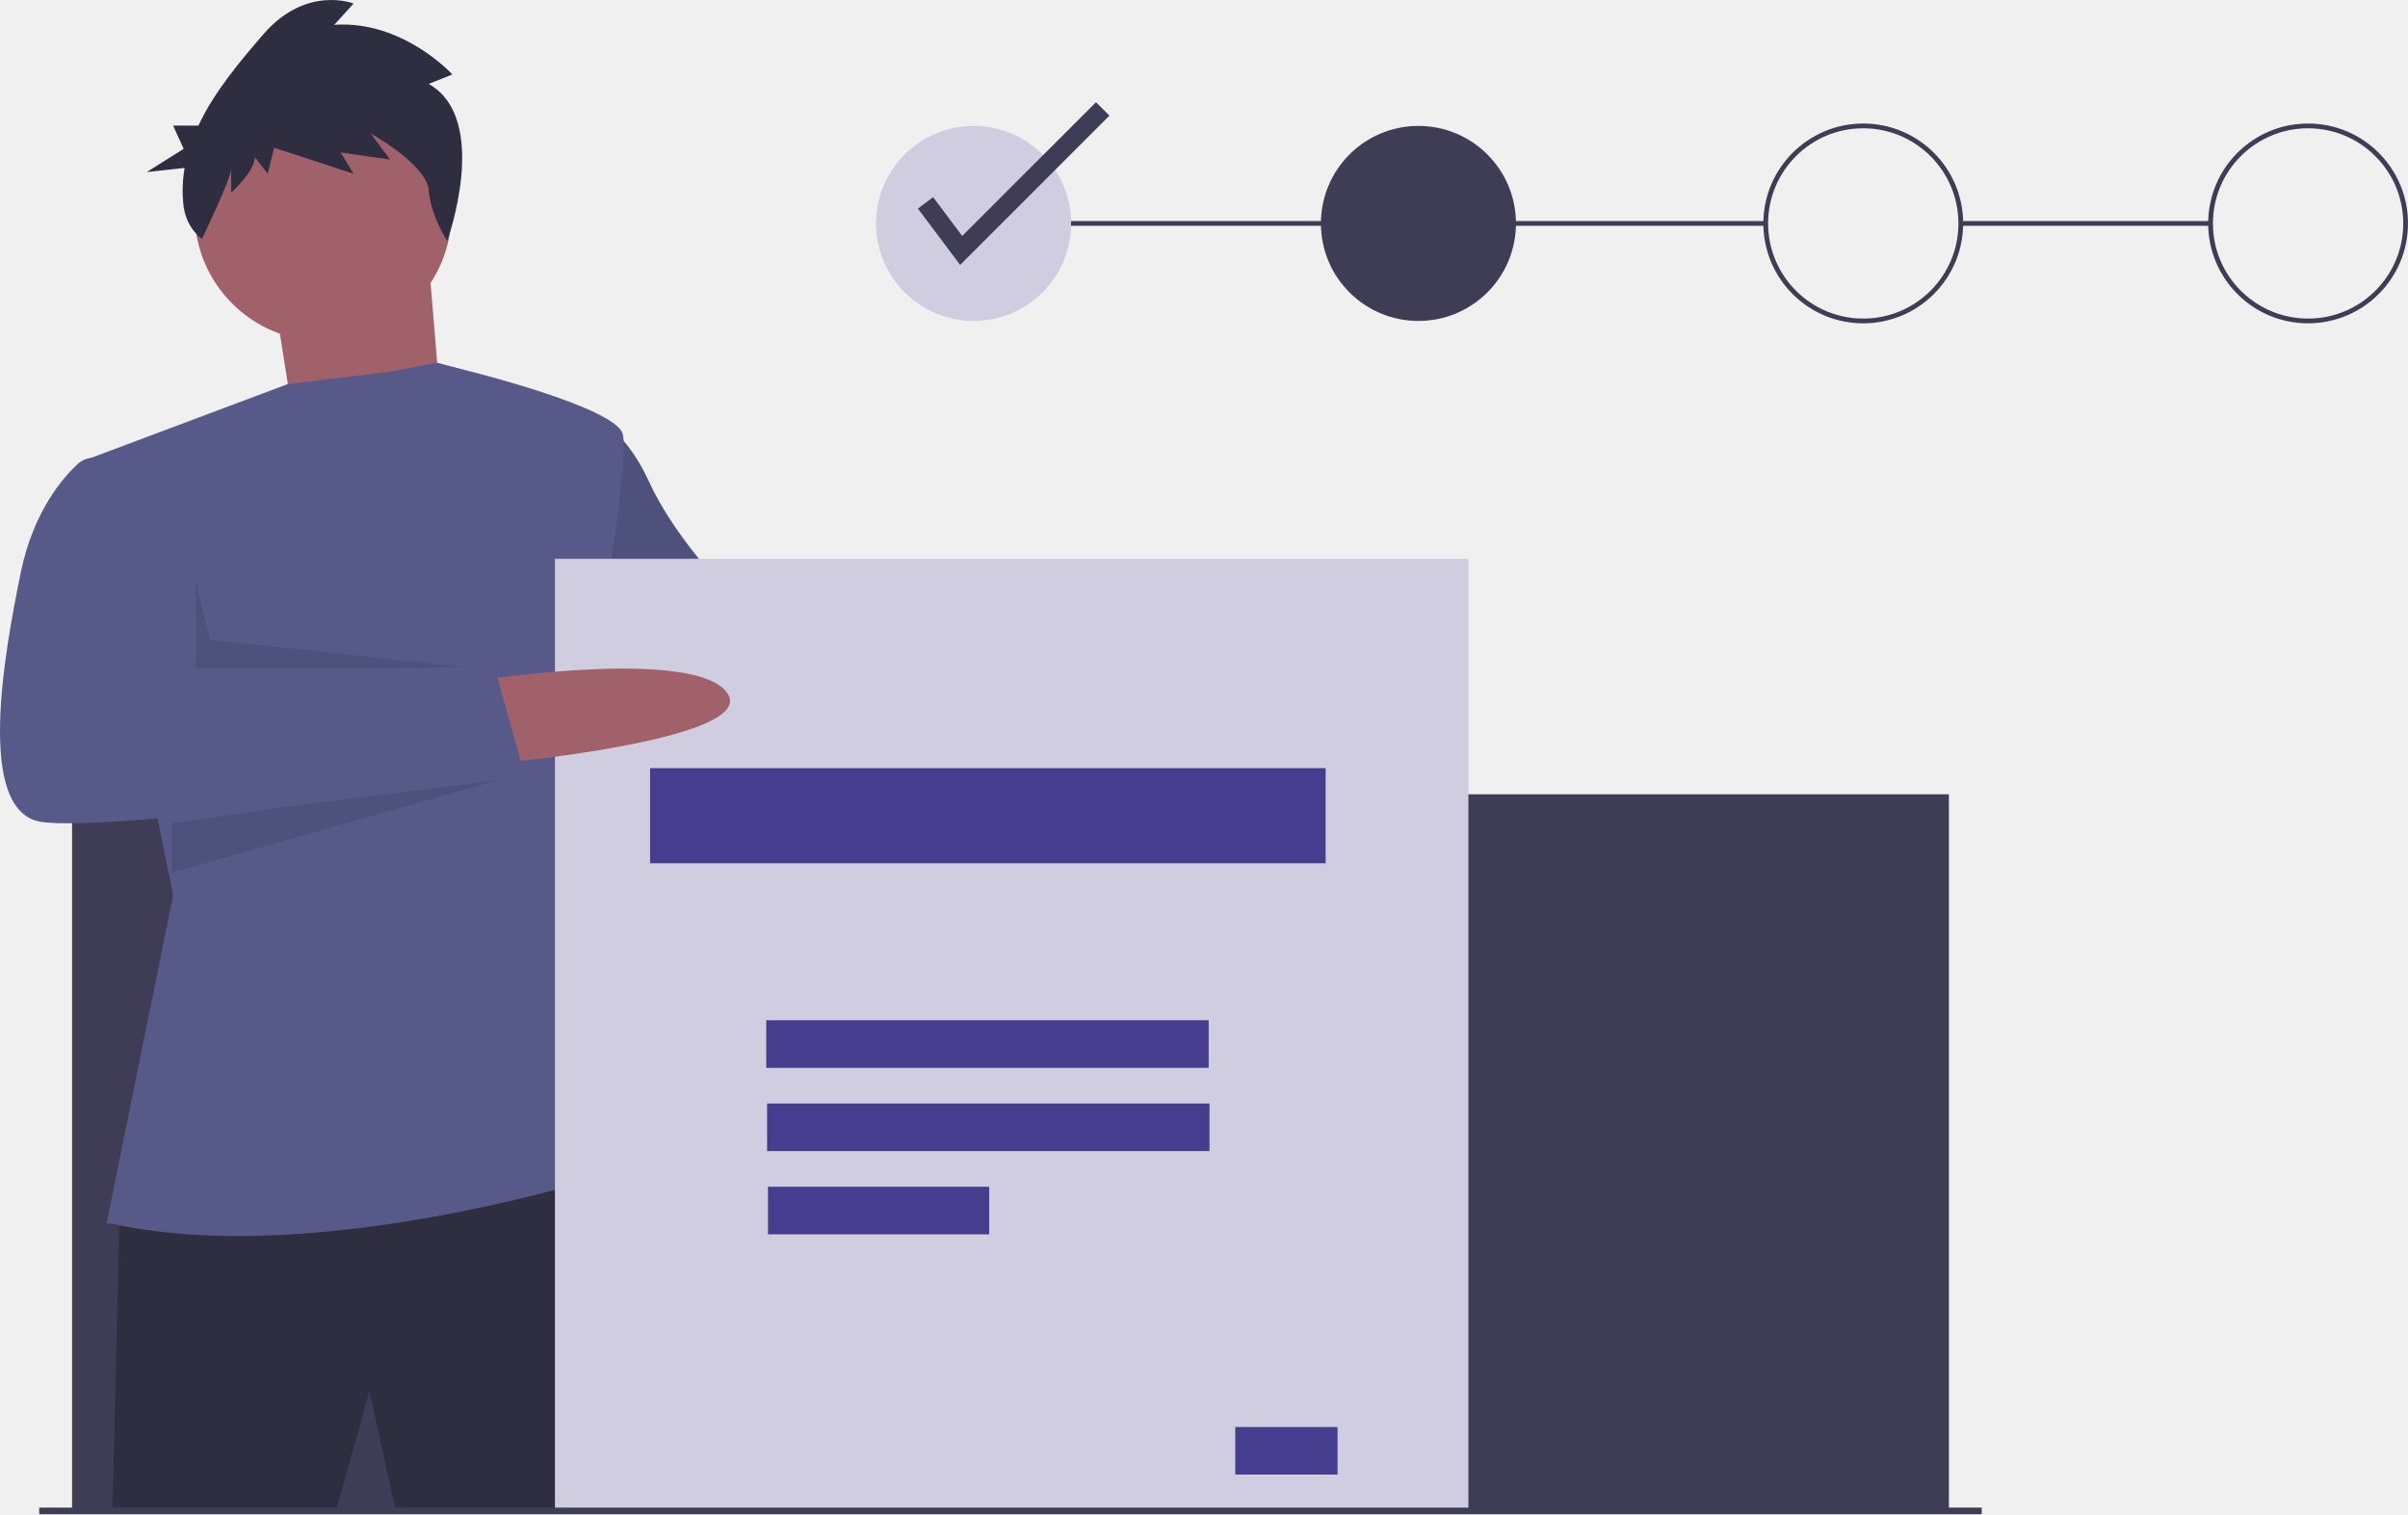
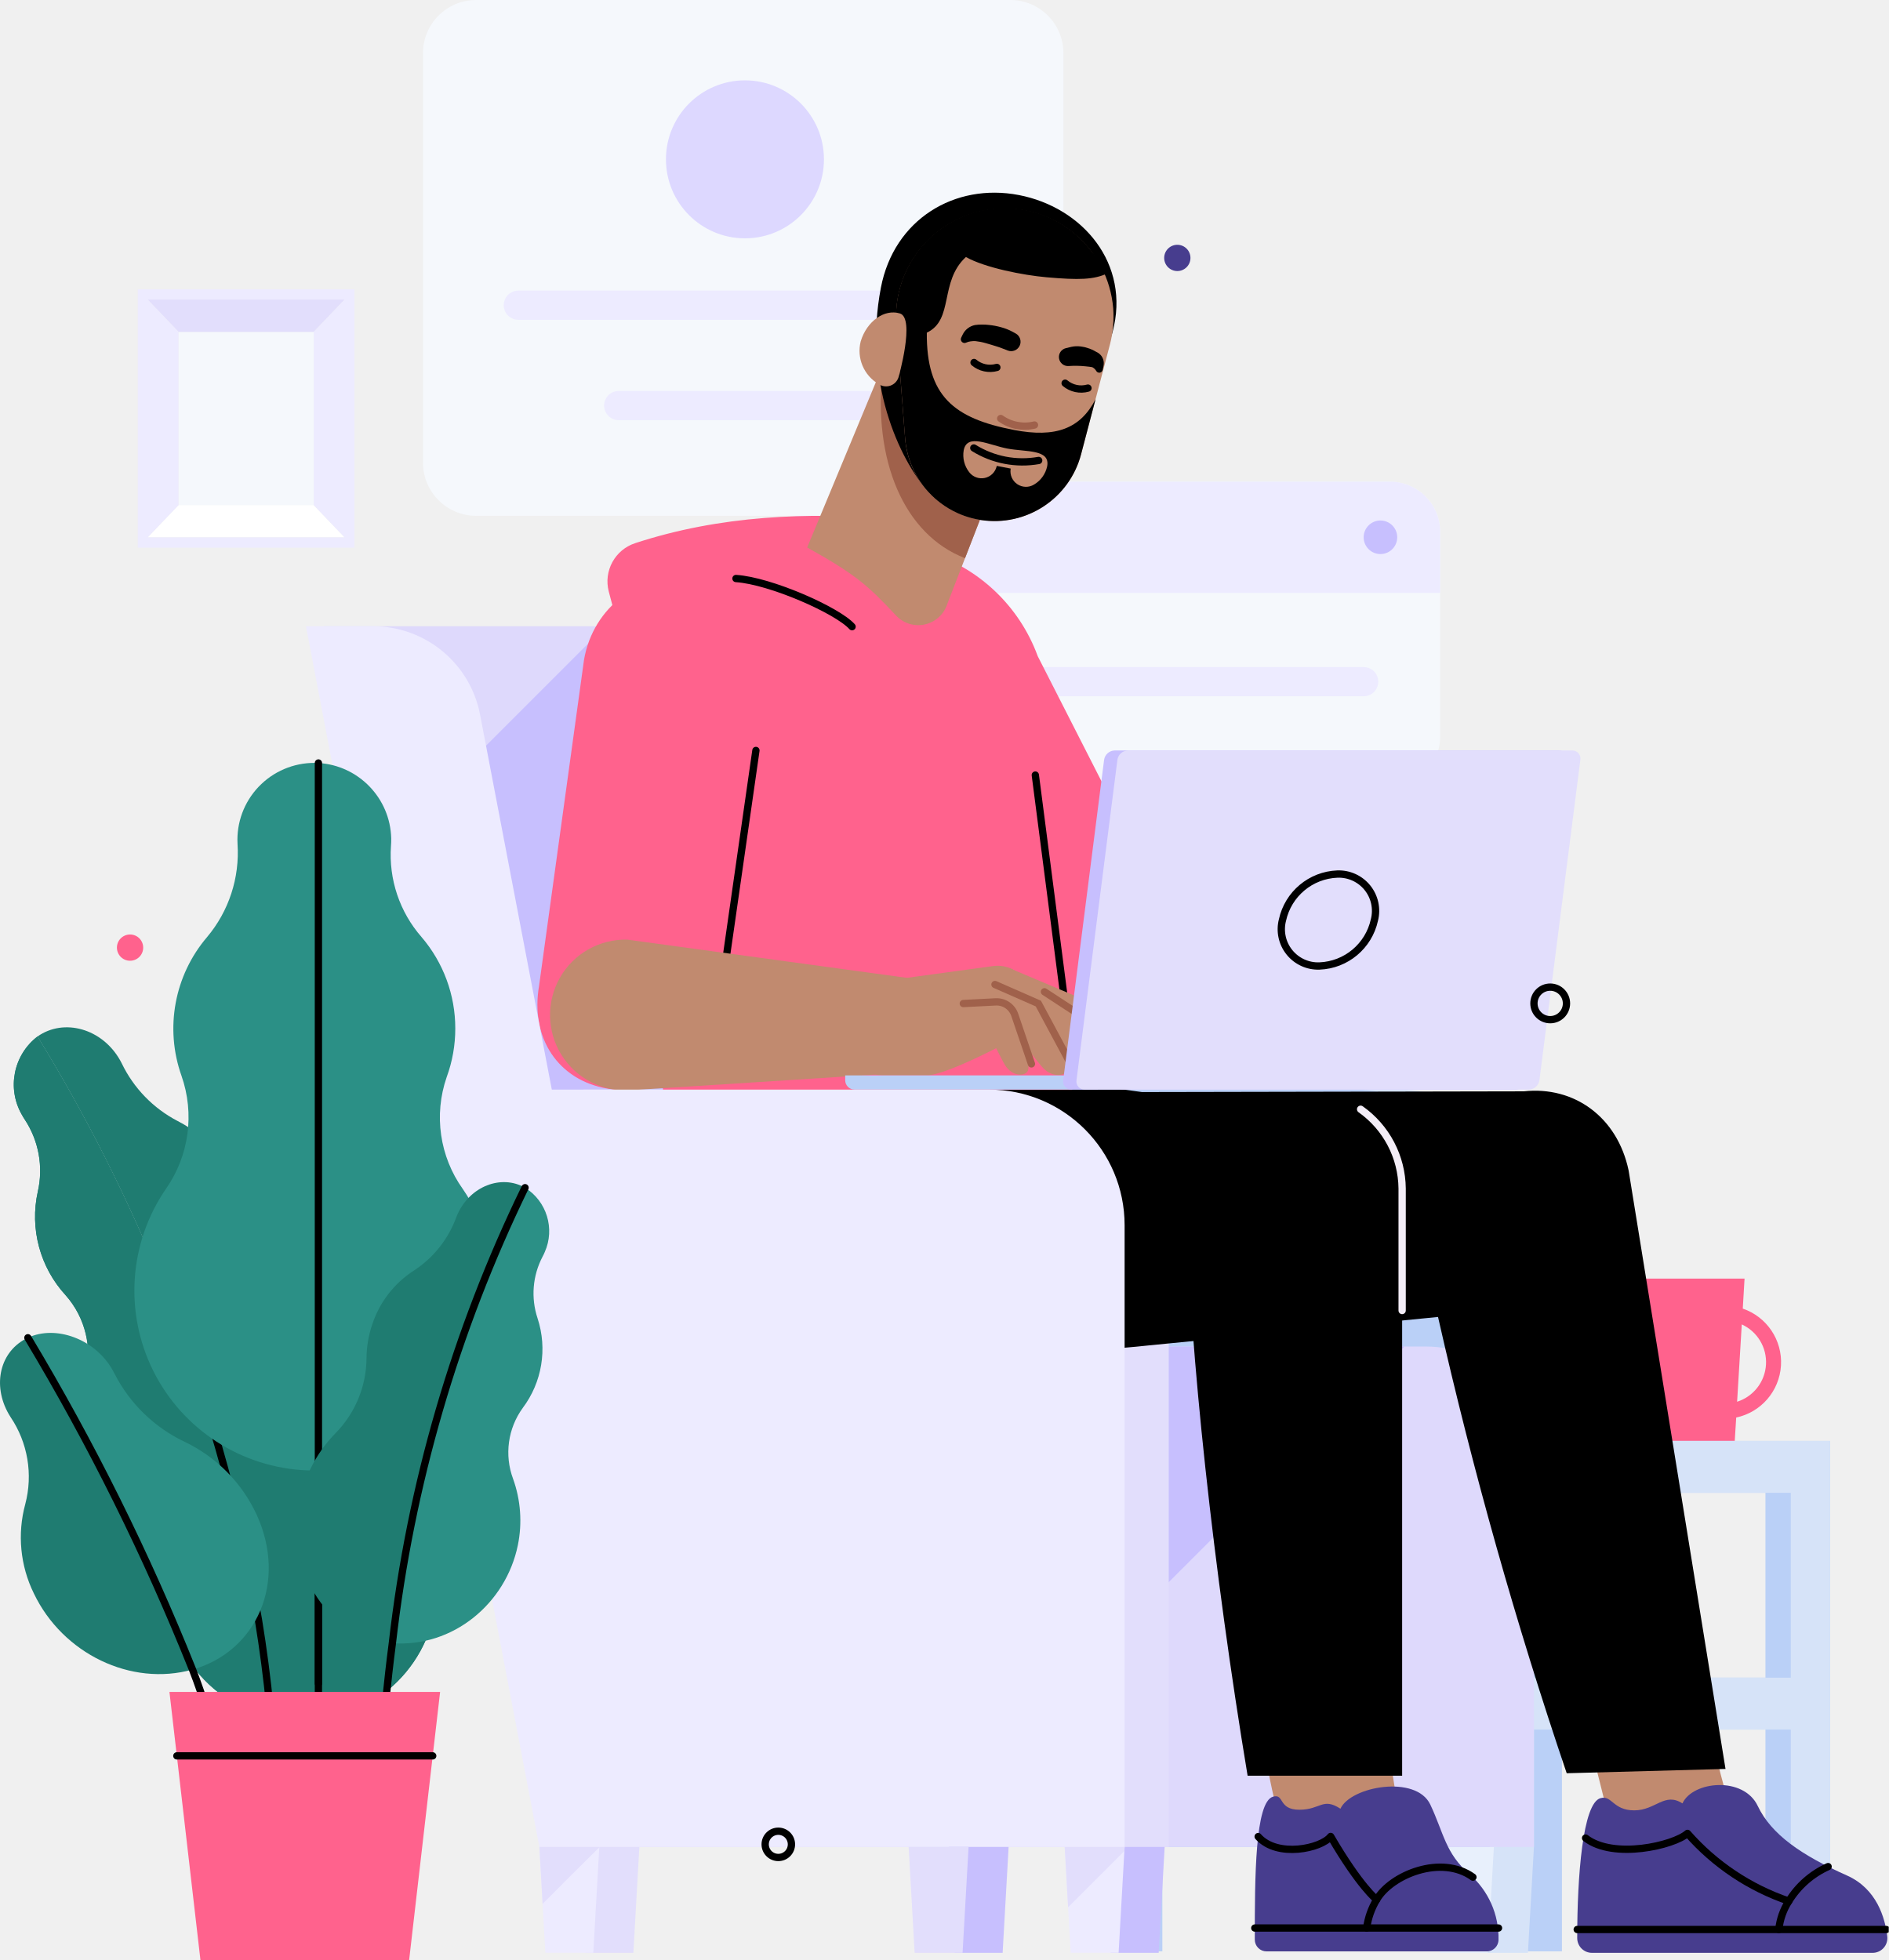
- <svg xmlns="http://www.w3.org/2000/svg" id="e4efdc2f-150c-4196-a68d-a8467dcc9971" data-name="Layer 1" width="1012.293" height="636.613" viewBox="0 0 1012.293 636.613">
-   <path d="M472.647,398.128s83,4,88,33-97,3-97,3Z" transform="translate(-93.85347 -131.6937)" fill="#a0616a" />
-   <path d="M341.647,306.128s14,4,25,28,33,46,33,46l89,17-15,45-85-11-53-30Z" transform="translate(-93.85347 -131.6937)" fill="#575a89" />
-   <path d="M341.647,306.128s14,4,25,28,33,46,33,46l89,17-15,45-85-11-53-30Z" transform="translate(-93.85347 -131.6937)" opacity="0.1" />
-   <rect x="824.293" y="92.934" width="105" height="2" fill="#3f3d56" />
-   <rect x="409.293" y="92.934" width="333" height="2" fill="#3f3d56" />
-   <rect x="30.293" y="333.934" width="789" height="301" fill="#3f3d56" />
-   <polygon points="115.793 128.434 124.793 185.434 186.793 188.434 179.793 104.434 115.793 128.434" fill="#a0616a" />
-   <path d="M144.147,640.628l-3,126h94l14-50,11,50h98s2-144-9-145S144.147,640.628,144.147,640.628Z" transform="translate(-93.85347 -131.6937)" fill="#2f2e41" />
-   <circle cx="135.793" cy="89.434" r="54" fill="#a0616a" />
-   <path d="M138.647,646.128l28-138-37-183,85.214-31.976,41.786-5.024,21.007-3.921,14.993,3.921s60,15,63,26-12,101-12,101l-14,74,31,133s-129,44-220,24Z" transform="translate(-93.85347 -131.6937)" fill="#575a89" />
-   <polygon points="82.293 243.934 82.293 280.934 200.285 281.095 88.293 268.934 82.293 243.934" opacity="0.1" />
-   <polygon points="72.159 346.12 220.293 324.934 72.159 366.89 72.159 346.12" opacity="0.1" />
-   <polygon points="307.293 248.934 291.412 306.159 318.293 250.822 307.293 248.934" opacity="0.1" />
-   <path d="M274.087,166.972l9.93-3.975s-20.763-22.859-49.65-20.871l8.125-8.945s-19.86-7.951-37.915,12.92c-9.491,10.971-20.472,23.868-27.318,38.395H166.625l4.438,9.773-15.534,9.773,15.945-1.755a54.612,54.612,0,0,0-.433,16.21,20.974,20.974,0,0,0,7.68,13.721h0s12.315-25.491,12.315-29.467v9.939s9.93-8.945,9.93-14.908l5.416,6.957,2.708-10.932,33.401,10.932-5.416-8.945,20.763,2.982-8.125-10.932s23.471,12.92,24.374,23.853c.903,10.932,7.773,21.291,7.773,21.291S300.267,181.879,274.087,166.972Z" transform="translate(-93.85347 -131.6937)" fill="#2f2e41" />
-   <rect x="233.293" y="234.934" width="384" height="401" fill="#d0cde1" />
-   <rect x="273.293" y="322.934" width="284" height="40" fill="#473d8e" />
-   <rect x="322.116" y="428.934" width="185.994" height="20" fill="#473d8e" />
-   <rect x="322.475" y="463.934" width="185.994" height="20" fill="#473d8e" />
-   <rect x="322.834" y="498.934" width="92.997" height="20" fill="#473d8e" />
-   <rect x="519.293" y="599.934" width="43" height="20" fill="#473d8e" />
-   <path d="M299.647,417.128s87-13,100,6-92,29-92,29Z" transform="translate(-93.85347 -131.6937)" fill="#a0616a" />
-   <path d="M139.647,324.128h-6.266a10.215,10.215,0,0,0-6.956,2.707c-5.948,5.523-18.525,19.775-23.778,45.293-7,34-19,100,8,105s204-19,204-19l-13-46-128,1s2-22-2-36S139.647,324.128,139.647,324.128Z" transform="translate(-93.85347 -131.6937)" fill="#575a89" />
-   <circle cx="409.293" cy="93.934" r="41" fill="#d0cde1" />
-   <circle cx="596.293" cy="93.934" r="41" fill="#3f3d56" />
-   <path d="M877.147,267.628a42,42,0,1,1,42-42A42.047,42.047,0,0,1,877.147,267.628Zm0-82a40,40,0,1,0,40,40A40.046,40.046,0,0,0,877.147,185.628Z" transform="translate(-93.85347 -131.6937)" fill="#3f3d56" />
-   <path d="M1064.147,267.628a42,42,0,1,1,42-42A42.047,42.047,0,0,1,1064.147,267.628Zm0-82a40,40,0,1,0,40,40A40.046,40.046,0,0,0,1064.147,185.628Z" transform="translate(-93.85347 -131.6937)" fill="#3f3d56" />
-   <polygon points="403.641 111.377 385.873 87.688 392.273 82.887 404.506 99.197 460.745 42.959 466.401 48.615 403.641 111.377" fill="#3f3d56" />
-   <rect x="16.496" y="633.831" width="816.595" height="2.782" fill="#3f3d56" />
+ <svg xmlns="http://www.w3.org/2000/svg" width="258.833" height="268.649" viewBox="0 0 258.833 268.649">
+   <defs>
+     <style>.a,.c,.r,.s,.t,.v{fill:none;}.b{fill:#f5f8fc;}.c{stroke:#edebff;stroke-width:4px;}.c,.r,.s,.t,.v{stroke-linecap:round;stroke-miterlimit:10;}.c,.r,.v{stroke-linejoin:round;}.d{fill:#edebff;}.e{fill:#c7bffe;}.f{clip-path:url(#a);}.g{fill:#ddd8ff;}.h{clip-path:url(#b);}.i{fill:#e2defc;}.j{fill:#fff;}.k{fill:#ff628d;}.l{fill:#bad0f7;}.m{fill:#d6e3f8;}.n{fill:#e8f0fc;}.o{fill:#ded9fc;}.p{fill:#c18a6f;}.q{fill:#473d8e;}.r{stroke:#000;}.s,.v{stroke:#a0614b;}.t{stroke:#f3edf7;}.u{fill:#a0614b;}.w{fill:#1f7c71;}.x{fill:#2b9086;}</style>
+     <clipPath id="a">
+       <path class="a" d="M0,0H87.764V70.7H0Z" />
+     </clipPath>
+     <clipPath id="b">
+       <path class="a" d="M0,268.649H258.833V0H0Z" />
+     </clipPath>
+   </defs>
+   <g transform="translate(0 -1)">
+     <path class="b" d="M81.845,41.836H6.878A6.878,6.878,0,0,1,0,34.958V6.878A6.878,6.878,0,0,1,6.878,0H81.845a6.878,6.878,0,0,1,6.878,6.878V34.958a6.878,6.878,0,0,1-6.878,6.878" transform="translate(108.639 67.022)" />
+     <path class="c" d="M0,.5H67.752" transform="translate(119.125 93.933)" />
+     <path class="d" d="M88.723,15.244V6.878A6.878,6.878,0,0,0,81.845,0H6.878A6.878,6.878,0,0,0,0,6.878v8.365Z" transform="translate(108.639 67.021)" />
+     <path class="e" d="M4.6,2.3A2.3,2.3,0,1,0,2.3,4.6,2.3,2.3,0,0,0,4.6,2.3" transform="translate(186.877 72.343)" />
+     <g transform="translate(57.968 1)">
+       <path class="a" d="M0,0H87.764V70.7H0Z" transform="translate(0)" />
+       <g class="f" transform="translate(0)">
+         <path class="b" d="M80.479,70.7H7.284A7.284,7.284,0,0,1,0,63.416V7.285A7.284,7.284,0,0,1,7.284,0H80.479a7.285,7.285,0,0,1,7.285,7.285V63.416A7.284,7.284,0,0,1,80.479,70.7" transform="translate(0 0)" />
+       </g>
+     </g>
+     <path class="g" d="M21.652,10.826A10.826,10.826,0,1,0,10.826,21.652,10.826,10.826,0,0,0,21.652,10.826" transform="translate(91.263 12.014)" />
+     <path class="c" d="M0,.5H62.119" transform="translate(71.031 42.333)" />
+     <path class="c" d="M0,.5H34.605" transform="translate(84.787 56.089)" />
+     <path class="a" d="M0,268.649H258.833V0H0Z" transform="translate(0 1)" />
+     <g class="h" transform="translate(0 1)">
+       <path class="b" d="M0,23.743H18.526V0H0Z" transform="translate(24.465 45.49)" />
+       <path class="i" d="M27,0H0L4.236,4.43H22.762Z" transform="translate(20.229 41.06)" />
+       <path class="j" d="M0,4.43H27L22.762,0H4.236Z" transform="translate(20.229 69.233)" />
+       <path class="d" d="M29.69,35.419H0V0H29.69V35.419ZM1.346,1.408,5.582,5.838V29.581L1.346,34.011h27l-4.236-4.431V5.838l4.236-4.431Z" transform="translate(18.883 39.652)" />
+       <path class="k" d="M14.8,22.249H1.341L0,0H16.144L15.9,4.114A7.757,7.757,0,0,1,15,19.043L14.8,22.249Zm.963-15.97-.639,10.6a5.69,5.69,0,0,0,.639-10.6Z" transform="translate(222.931 175.252)" />
+       <path class="l" d="M100.352,69.964H91.5v-30.4H63.609v30.4h-8.85v-30.4H45.593v30.4h-8.85v-30.4H8.851v30.4H0V0H100.352V69.963ZM63.609,7.113V32.447H91.5V7.113Zm-18.016,0V32.447h9.166V7.113Zm-36.742,0V32.447H36.743V7.113Z" transform="translate(150.439 197.501)" />
+       <path class="m" d="M60.139,69.964h-5.38v-30.4H5.38v30.4H0V0H60.139V69.963ZM5.38,7.114V32.448h49.38V7.114H5.38Z" transform="translate(190.653 197.501)" />
+       <path class="m" d="M0,0H67.663A18.587,18.587,0,0,1,86.25,18.587v85.226H0Z" transform="translate(123.961 149.346)" />
+       <path class="l" d="M0,0H61.614A18.587,18.587,0,0,1,80.2,18.587v85.226H0Z" transform="translate(123.961 149.346)" />
+       <path class="m" d="M7.391,14.51H.821L0,0H8.213Z" transform="translate(201.998 253.156)" />
+       <path class="n" d="M7.391,14.51H.821L0,0H8.213Z" transform="translate(196.509 253.156)" />
+       <path class="o" d="M151.1,98.729H94.074L77.512,12.149A14.934,14.934,0,0,0,62.841,0H0L31.987,167.319H165.832V113.46A14.73,14.73,0,0,0,151.1,98.729" transform="translate(44.379 85.837)" />
+       <path class="e" d="M141.016,98.67H87L70.441,12.09A14.934,14.934,0,0,0,57.1,0H31.466L0,31.467,24.917,167.26H75.931a3.156,3.156,0,0,1,.514-4.02l64.57-64.57" transform="translate(51.449 85.896)" />
+       <path class="i" d="M7.391,14.51H.821L0,0H8.213Z" transform="translate(79.405 253.156)" />
+       <path class="i" d="M0,0H61.614A18.587,18.587,0,0,1,80.2,18.587v85.226H0Z" transform="translate(79.966 149.346)" />
+       <path class="p" d="M.332,10.324C1.7,16.478,3.481,22.6,3.785,24.972c.768,6,18.814,6.049,16.042-4.146a113.159,113.159,0,0,1-3.26-14.581C15.334-2.352-2.646-3.039.332,10.324" transform="translate(216.958 225.916)" />
+       <path class="q" d="M3.183,1.8C.761,2.49,0,12.485,0,20.979A2.02,2.02,0,0,0,2.023,23H40.479A2.019,2.019,0,0,0,42.49,20.75c-.3-2.531-1.43-6.528-5.523-8.352-6.235-2.777-10.38-5.626-12.225-9.528C22.8-1.238,15.822-.555,14.42,2.517c-2.462-1.587-3.657.953-6.605.953S4.77,1.345,3.183,1.8" transform="translate(216.143 244.668)" />
+       <path class="r" d="M0,.638C3.821,3.6,12.094,1.655,13.964,0A32.349,32.349,0,0,0,27.849,9.28a8.878,8.878,0,0,0-1.368,3.891" transform="translate(217.291 251.297)" />
+       <path class="r" d="M0,4.729A12.2,12.2,0,0,1,5.386,0" transform="translate(245.14 255.848)" />
+       <path class="r" d="M42.346.5H0" transform="translate(216.143 263.968)" />
+       <path d="M141.838,96.283,128.56,14.258c-1.538-7.335-7.472-11.6-14.354-10.851l-52.334.1L36.412,0,0,3.65.931,19.567C2.026,32.521,13.609,39.99,26.084,39.075l22.377-.05a136.011,136.011,0,0,0,14.4-.8l39.58-3.892a623.2,623.2,0,0,0,17.634,62.539Z" transform="translate(94.628 146.178)" />
+       <path class="k" d="M77.2,55.023,58.971,19.243A23.333,23.333,0,0,0,43.682,4.884,4.575,4.575,0,0,0,39.494.431C27.392-.541,15.379-.042,3.825,3.742A5.513,5.513,0,0,0,.184,10.386L2.1,17.608A27.619,27.619,0,0,0,1.431,30.8L9.349,92.04A2.786,2.786,0,0,0,11.832,94.3c9.763.983,21.4-4.264,30.785-11.992a15.926,15.926,0,0,1,10.126-3.628H64.226L63.808,73.2a12.365,12.365,0,0,0,8.55-1.288h0A12.424,12.424,0,0,0,77.2,55.023" transform="translate(83.243 70.7)" />
+       <path class="r" d="M0,0,5.589,43.15" transform="translate(141.881 106.233)" />
+       <path class="r" d="M0,0C4.69.3,13.9,4.356,15.912,6.6" transform="translate(100.858 79.295)" />
+       <path class="k" d="M9.6,69.924h0C2.839,68.765-1,63,.227,55.838l6.162-44.7C7.629,3.911,14.171-1,21,.173s11.364,7.981,10.123,15.21L24.716,60.039C23.489,67.2,16.365,71.085,9.6,69.924" transform="translate(73.646 79.288)" />
+       <path class="r" d="M4.6,0,0,32.081" transform="translate(98.992 102.861)" />
+       <path class="p" d="M49.287,18.2,11.066,20.647A10.336,10.336,0,1,1,10.654,0L49.028,5.247A6.486,6.486,0,0,1,49.287,18.2" transform="translate(75.319 128.791)" />
+       <path class="p" d="M7.147,15.03h5.737c2.109,0,7.548-2.643,11.374-4.64,3.958-2.066,4.5-7.875.506-9.876a4.536,4.536,0,0,0-2.7-.47L5.435,2.309A6.331,6.331,0,0,0,0,8.575c0,3.5,3.652,6.455,7.147,6.455" transform="translate(114.048 132.37)" />
+       <path class="p" d="M10.24,10.028c.724-.7.243-1.31-.262-2.242L4.867,1.264A3.2,3.2,0,0,0,2.418,0,2.362,2.362,0,0,0,.543.948,2.626,2.626,0,0,0,.527,4.125S4.965,8.3,6.631,9.663s3.141.815,3.609.365" transform="translate(145.004 136.749)" />
+       <path class="p" d="M14.658,8.8a2.554,2.554,0,0,0-.721-4.414L3.921.159A2.965,2.965,0,0,0,.362,4.386,2.917,2.917,0,0,0,2.371,5.871L12.608,9.3a2.555,2.555,0,0,0,2.05-.5" transform="translate(134.618 132.627)" />
+       <path class="p" d="M9.827,9.549c.724-.7.243-1.31-.261-2.242l-4.7-6.042A3.2,3.2,0,0,0,2.418,0,2.361,2.361,0,0,0,.544.948,2.625,2.625,0,0,0,.527,4.125s4.025,3.7,5.691,5.058,3.141.815,3.609.365" transform="translate(141.612 137.228)" />
+       <path class="p" d="M11.166,9.555a2.553,2.553,0,0,0,.095-4.472L4.417.379A2.966,2.966,0,0,0,.147,3.889a2.919,2.919,0,0,0,1.7,1.826l7.206,3.96a2.553,2.553,0,0,0,2.108-.12" transform="translate(134.379 132.627)" />
+       <path class="p" d="M7.848,10.037c.781-.515.444-1.158.141-2.1L4.714,1.608A2.977,2.977,0,0,0,2.686.035,2.2,2.2,0,0,0,.809.584,2.445,2.445,0,0,0,.254,3.49S3.31,7.561,4.6,9.089s2.738,1.28,3.243.948" transform="translate(138.13 137.06)" />
+       <path class="p" d="M11.465,7.259a2.378,2.378,0,0,0-.74-4.1L3.608.133A2.764,2.764,0,0,0,.016,3.06,2.787,2.787,0,0,0,.36,4.126,2.72,2.72,0,0,0,2.253,5.477l7.31,2.282a2.376,2.376,0,0,0,1.9-.5" transform="translate(130.551 134.068)" />
+       <path class="p" d="M5.721,10.11c.8-.321.614-.962.512-1.865L4.441,1.933A2.742,2.742,0,0,0,2.9.143,2.022,2.022,0,0,0,1.107.294,2.25,2.25,0,0,0,.074,2.813s2.011,4.232,2.9,5.847S5.2,10.317,5.721,10.11" transform="translate(134.617 137.098)" />
+       <path class="p" d="M11.509,3.468A2.188,2.188,0,0,0,9.5.2L2.384,0A2.541,2.541,0,0,0,.943,4.511a2.5,2.5,0,0,0,2.075.522l7.03-.5a2.189,2.189,0,0,0,1.462-1.066" transform="translate(127.127 136.889)" />
+       <path class="s" d="M8.675,9.461,4.3,2.815,0,0" transform="translate(143.133 135.938)" />
+       <path class="s" d="M10.714,11.512l-4.771-8.9L0,0" transform="translate(136.352 134.942)" />
+       <path class="s" d="M9.336,8.5,7.041,1.755A2.625,2.625,0,0,0,4.432,0L0,.227" transform="translate(132.013 137.324)" />
+       <path class="l" d="M0,0H34.621V1.946H1.286A1.286,1.286,0,0,1,0,.66Z" transform="translate(115.825 147.4)" />
+       <path class="e" d="M67.938,0H7.066a1.505,1.505,0,0,0-1.45,1.286L.011,45.2a1.108,1.108,0,0,0,1.122,1.286H62a1.505,1.505,0,0,0,1.45-1.286L69.06,1.286A1.108,1.108,0,0,0,67.938,0" transform="translate(145.691 102.861)" />
+       <path class="i" d="M67.937,0H7.066a1.5,1.5,0,0,0-1.45,1.286L.011,45.2a1.108,1.108,0,0,0,1.122,1.286H62a1.5,1.5,0,0,0,1.45-1.286L69.059,1.286A1.108,1.108,0,0,0,67.937,0" transform="translate(147.514 102.861)" />
+       <path class="r" d="M12.718,6.3A5.044,5.044,0,0,0,7.64,0,8.02,8.02,0,0,0,.119,6.3a5.043,5.043,0,0,0,5.076,6.3A8.02,8.02,0,0,0,12.718,6.3Z" transform="translate(175.631 119.804)" />
+       <path class="p" d="M.092,8.845A148.045,148.045,0,0,0,3.5,25.673c2.518,11.2,17.705,5.811,15.643-4.55a96.4,96.4,0,0,1-1.5-13.172C16.98-.732-1.457-4.758.092,8.845" transform="translate(172.325 225.846)" />
+       <path d="M29.559,93.576V13.087C29.2,4.406,22.328-1.187,13.753.215,6.669,1.372-.142,8.664,0,15.841c.384,19.065,3.74,49.828,8.383,77.735Z" transform="translate(162.591 149.814)" />
+       <path class="t" d="M5.69,27.587V10.862A13.446,13.446,0,0,0,0,0" transform="translate(186.46 152.04)" />
+       <path class="q" d="M2.5,1.395C.035,2.1,0,12.407,0,20.988A1.609,1.609,0,0,0,1.61,22.6H31.791A1.606,1.606,0,0,0,33.4,21.017,11.559,11.559,0,0,0,29.4,12c-3.291-2.87-3.505-5.626-5.35-9.529-1.942-4.108-10.909-2.5-12.312.572-2.462-1.588-2.688.14-5.635.14S4.083.942,2.5,1.395" transform="translate(171.957 244.869)" />
+       <path class="r" d="M0,.018C2.62,2.976,8.657,1.654,9.939,0c4.022,6.907,6.3,8.66,6.3,8.66a10.191,10.191,0,0,0-1.369,3.891" transform="translate(172.418 251.715)" />
+       <path class="r" d="M0,.5H33.4" transform="translate(171.958 263.766)" />
+       <path class="r" d="M13.193,1.361C8.864-1.772,1.986,1.031,0,4.445" transform="translate(188.659 255.93)" />
+       <path class="p" d="M12.144,38.245C8.425,34.3,6.856,32.77,0,28.96L12.031,0,27.725,14.714l-8.534,22.01a4.169,4.169,0,0,1-6.939,1.636l-.109-.114" transform="translate(110.615 46.082)" />
+       <path class="u" d="M3.183,0C2.81.982.391,5.85.267,6.966c-1.429,12.806,2.958,22.883,11.284,26.1l7.174-18.5Z" transform="translate(120.699 43.44)" />
+       <path d="M.653,13.014C2.451,3.647,10.781-1.361,19.547.322S34.9,9.767,32.4,19.108C29.93,28.321,15.978,42.749,7.211,41.066,3.1,36.514-1.787,25.72.653,13.014" transform="translate(120.066 26.41)" />
+       <path class="p" d="M29.323,18.695,25.367,33.751A12.278,12.278,0,0,1,1.251,31.582L.046,16.061a14.906,14.906,0,0,1,29.722-2.309,15.233,15.233,0,0,1-.444,4.943" transform="translate(122.787 28.508)" />
+       <path class="r" d="M3.13.673A3.42,3.42,0,0,1,0,0" transform="translate(145.966 52.522)" />
+       <path class="r" d="M3.13.673A3.418,3.418,0,0,1,0,0" transform="translate(133.482 49.687)" />
+       <path d="M1.71.082A3.672,3.672,0,0,1,2.956.028c.208.023.415.07.626.11.206.058.411.124.61.189s.384.167.567.25a1.835,1.835,0,0,1,.265.139.454.454,0,0,1,.063.045L5.24.833a1.455,1.455,0,0,1,.265.173,1.629,1.629,0,0,1,.562.8,1.736,1.736,0,0,1,.04.913L6,3.24a.478.478,0,0,1-.884.147,1.276,1.276,0,0,0-.548-.516c-.016,0-.036-.012-.044-.008H4.51l-.072-.014c-.1-.019-.193-.031-.29-.042l-.568-.061a13.388,13.388,0,0,0-2.245-.032A1.244,1.244,0,0,1,.953.264Z" transform="translate(145.114 47.457)" />
+       <path d="M6.433,3.556c-.5-.19-.988-.4-1.491-.552s-1-.317-1.5-.451a8.192,8.192,0,0,0-1.424-.285,3.306,3.306,0,0,0-.687.034,2.012,2.012,0,0,0-.581.165.511.511,0,0,1-.7-.671l.2-.413A2.391,2.391,0,0,1,1.956.061a5.664,5.664,0,0,1,1-.061,6.528,6.528,0,0,1,.895.05A9.823,9.823,0,0,1,5.52.365,7.126,7.126,0,0,1,7.076.977l.436.239a1.291,1.291,0,0,1-1.079,2.34" transform="translate(131.67 44.488)" />
+       <path d="M5.55,3.3h.012A14.882,14.882,0,0,1,10.354.71L10.43.686A14.951,14.951,0,0,1,12.49.2l.227-.034c.341-.051.686-.094,1.035-.121h0c.3-.023.6-.035.893-.041.089,0,.176,0,.264,0q.323,0,.642.013c.09,0,.18.008.27.013.241.015.481.035.72.061.049.006.1.009.147.015.3.036.6.08.893.134l.055.011c.275.052.547.111.817.177l.133.034c.268.068.532.143.8.226L19.428.7A14.976,14.976,0,0,1,26.8,5.937l.012,0a33.269,33.269,0,0,1,2.257,2.976c-1.925.93-4.027.965-8.454.576-3.186-.281-8.407-1.3-11.035-2.773-3.676,3.388-1.6,8.592-5.355,10.368C4.152,25.759,7.9,28.834,16.169,30.421c5.7,1.1,9.1-.165,11.18-4.216l-1.982,7.543A12.266,12.266,0,0,1,11.6,42.759a12.374,12.374,0,0,1-1.23-.257q-.487-.128-.953-.292c-.311-.109-.616-.23-.911-.362A12.171,12.171,0,0,1,6.04,40.383q-.376-.289-.726-.6a12.369,12.369,0,0,1-4.062-8.2L.576,22.888.045,16.057A14.889,14.889,0,0,1,5.55,3.3" transform="translate(122.787 28.513)" />
+       <path class="p" d="M5.385,8.869a1.785,1.785,0,0,1-2.7.964A5.272,5.272,0,0,1,.2,3.959C1.037,1.2,3.44-.51,5.566.137s-.18,8.733-.18,8.733" transform="translate(117.753 42.825)" />
+       <path class="p" d="M6.039,1.012c2.554.49,5.919.057,5.461,2.442A3.821,3.821,0,0,1,9.7,5.948,2.127,2.127,0,0,1,6.493,3.812L6.5,3.781c0-.009,0-.016.006-.025l-.959-.184-.958-.184c0,.009,0,.017,0,.025s0,.021-.007.031a2.128,2.128,0,0,1-3.769.8A3.82,3.82,0,0,1,.062,1.258C.52-1.126,3.485.522,6.039,1.012" transform="translate(132.003 60.47)" />
+       <path class="p" d="M.5.5h0" transform="translate(130.586 65.282)" />
+       <path class="r" d="M8.892,1.713A12.636,12.636,0,0,1,0,0" transform="translate(133.45 61.401)" />
+       <path class="v" d="M4.63.893A5.693,5.693,0,0,1,0,0" transform="translate(137.136 57.362)" />
+       <path class="e" d="M7.391,14.51H.821L0,0H8.213Z" transform="translate(151.393 253.156)" />
+       <path class="d" d="M112.188,167.319V82.1A18.587,18.587,0,0,0,93.6,63.509H33.692l-9.824-51.36A14.934,14.934,0,0,0,9.2,0H0L31.987,167.319v0l.821,14.508h6.57l.821-14.508h63.776l.821,14.508h6.57Z" transform="translate(41.929 85.837)" />
+       <path class="i" d="M8.211.052l0-.052H0L.442,7.8Q4.31,3.908,8.211.052" transform="translate(73.916 253.156)" />
+       <path class="i" d="M8.182.553,8.213,0H0L.468,8.267,8.182.553" transform="translate(145.904 253.156)" />
+       <path class="e" d="M7.391,14.51H.821L0,0H8.213Z" transform="translate(130.01 253.156)" />
+       <path class="i" d="M7.391,14.51H.821L0,0H8.213Z" transform="translate(124.521 253.156)" />
+       <path class="w" d="M40.3,23.555a16.187,16.187,0,0,1-2.628-12.847q.07-.32.118-.65A8.815,8.815,0,0,0,20.347,7.491c-.025.164-.045.329-.061.492a16.5,16.5,0,0,1-6.377,11.6,18.484,18.484,0,0,0-5.659,22.3,3.458,3.458,0,0,1-.979,4.168l-.023.018A18.57,18.57,0,1,0,35.5,53.161a3.479,3.479,0,0,1,1.083-4.177A18.551,18.551,0,0,0,40.3,23.555" transform="translate(22.778 156.541)" />
+       <path class="w" d="M40.3,23.555a16.187,16.187,0,0,1-2.628-12.847q.07-.32.118-.65A8.815,8.815,0,0,0,20.347,7.491c-.025.164-.045.329-.061.492a16.5,16.5,0,0,1-6.377,11.6,18.484,18.484,0,0,0-5.659,22.3,3.458,3.458,0,0,1-.979,4.168l-.023.018A18.57,18.57,0,1,0,35.5,53.161a3.479,3.479,0,0,1,1.083-4.177A18.551,18.551,0,0,0,40.3,23.555" transform="translate(22.778 156.541)" />
+       <path class="w" d="M11.322,4.513c.079.14.155.282.226.425a17.42,17.42,0,0,0,7.664,7.908A16.5,16.5,0,0,1,26.8,20.9a17.246,17.246,0,0,1,1.447,5.34,17.47,17.47,0,0,0,6.206,11.607,21.647,21.647,0,0,1,7.16,11.63c2.6,10.6-3.033,20.66-11.921,22.839-.365.1-.73.173-1.1.243A227.989,227.989,0,0,0,0,1.262C3.629-1.3,8.87.165,11.322,4.513" transform="translate(5.134 140.809)" />
+       <path class="w" d="M10.036,57.484a19.961,19.961,0,0,1-.279-10.757A12.252,12.252,0,0,0,7.078,35.46,15.9,15.9,0,0,1,3.267,21.249a12.777,12.777,0,0,0-1.784-9.862q-.225-.338-.425-.705A8.3,8.3,0,0,1,3.218,0,227.989,227.989,0,0,1,31.812,71.3c-9.63,1.678-18.9-4.537-21.776-13.812" transform="translate(1.916 142.072)" />
+       <path class="w" d="M10.036,57.484a19.961,19.961,0,0,1-.279-10.757A12.252,12.252,0,0,0,7.078,35.46,15.9,15.9,0,0,1,3.267,21.249a12.777,12.777,0,0,0-1.784-9.862q-.225-.338-.425-.705A8.3,8.3,0,0,1,3.218,0,227.989,227.989,0,0,1,31.812,71.3c-9.63,1.678-18.9-4.537-21.776-13.812" transform="translate(1.916 142.072)" />
+       <path class="r" d="M0,0A227.955,227.955,0,0,1,13.461,46.716a190.2,190.2,0,0,1,2.394,24.347" transform="translate(21.947 175.252)" />
+       <path class="x" d="M14.121,10.538c0,.2.006.39.016.583a17.975,17.975,0,0,1-4.17,12.748A19.329,19.329,0,0,0,6.456,42.886,17.131,17.131,0,0,1,4.351,58.349,24.655,24.655,0,0,0,23.684,96.972c.516.02,1.028.019,1.537.008V.015a10.54,10.54,0,0,0-11.1,10.524" transform="translate(18.415 104.566)" />
+       <path class="x" d="M24.1,72.318A24.526,24.526,0,0,0,19.792,58.4a16.891,16.891,0,0,1-2.215-15.344,19.265,19.265,0,0,0,1.18-6.662,19.227,19.227,0,0,0-4.626-12.538A17.109,17.109,0,0,1,9.943,11.391a10.539,10.539,0,0,0,.034-1.067A10.614,10.614,0,0,0,0,0V96.965A24.656,24.656,0,0,0,24.1,72.318" transform="translate(43.636 104.58)" />
+       <path class="r" d="M.5,0V126.171" transform="translate(43.136 104.58)" />
+       <path class="r" d="M.5,0V44.769" transform="translate(43.136 201.546)" />
+       <path class="x" d="M31.315,24.834a20.733,20.733,0,0,0-9.76-9.872A20.815,20.815,0,0,1,11.875,5.59q-.149-.3-.323-.6C9.146.838,3.835-1.129,0,.665A318.005,318.005,0,0,1,22.561,46.147c8.745-2.453,13.08-11.944,8.754-21.313" transform="translate(3.821 182.695)" />
+       <path class="w" d="M1.2,10.466c.08.138.162.273.248.407A14.652,14.652,0,0,1,3.462,22.806a17.4,17.4,0,0,0,1.18,12.243C8.588,43.3,17.95,47.84,26.382,45.482A318.005,318.005,0,0,0,3.821,0C-.018,1.79-1.1,6.473,1.2,10.466" transform="translate(0 183.36)" />
+       <path class="r" d="M0,0A318.082,318.082,0,0,1,22.562,45.482,71.6,71.6,0,0,1,26.054,57.31" transform="translate(3.821 183.36)" />
+       <path class="w" d="M21.986,4.437c-.056.125-.107.25-.155.377a14.743,14.743,0,0,1-5.8,7.3,13.969,13.969,0,0,0-5.724,7.413,14.582,14.582,0,0,0-.777,4.618A14.793,14.793,0,0,1,5.261,34.434,18.331,18.331,0,0,0,.192,44.825c-1.314,9.143,4.267,17.154,11.935,18.254.316.05.63.085.944.113A192.992,192.992,0,0,1,31.255.761C27.985-1.1,23.692.57,21.986,4.437" transform="translate(40.698 162.03)" />
+       <path class="x" d="M17.2,48.992a16.889,16.889,0,0,0-.656-9.085,10.372,10.372,0,0,1,1.323-9.714A13.46,13.46,0,0,0,19.9,17.906a10.816,10.816,0,0,1,.686-8.455c.108-.2.208-.413.3-.63A7.027,7.027,0,0,0,18.184,0,193.008,193.008,0,0,0,0,62.432c8.252.616,15.549-5.387,17.2-13.44" transform="translate(53.769 162.791)" />
+       <path class="r" d="M19.354,0A193.008,193.008,0,0,0,1.17,62.432C.45,67.961,0,73.1,0,73.1" transform="translate(52.599 162.791)" />
+       <path class="k" d="M0,0H37.093L32.849,36.747H4.248Z" transform="translate(23.22 231.902)" />
+       <path class="r" d="M35.066.5H0" transform="translate(24.234 240.17)" />
+       <path class="q" d="M3.6,1.8A1.8,1.8,0,1,0,1.8,3.6,1.8,1.8,0,0,0,3.6,1.8" transform="translate(159.541 33.552)" />
+       <path class="r" d="M4.461,2.231a2.23,2.23,0,1,0-2.23,2.231A2.23,2.23,0,0,0,4.461,2.231Z" transform="translate(210.211 135.3)" />
+       <path class="k" d="M3.6,1.8A1.8,1.8,0,1,0,1.8,3.6,1.8,1.8,0,0,0,3.6,1.8" transform="translate(16.023 128.086)" />
+       <path class="r" d="M3.6,1.8A1.8,1.8,0,1,0,1.8,3.6,1.8,1.8,0,0,0,3.6,1.8Z" transform="translate(104.86 250.997)" />
+     </g>
+   </g>
</svg>
